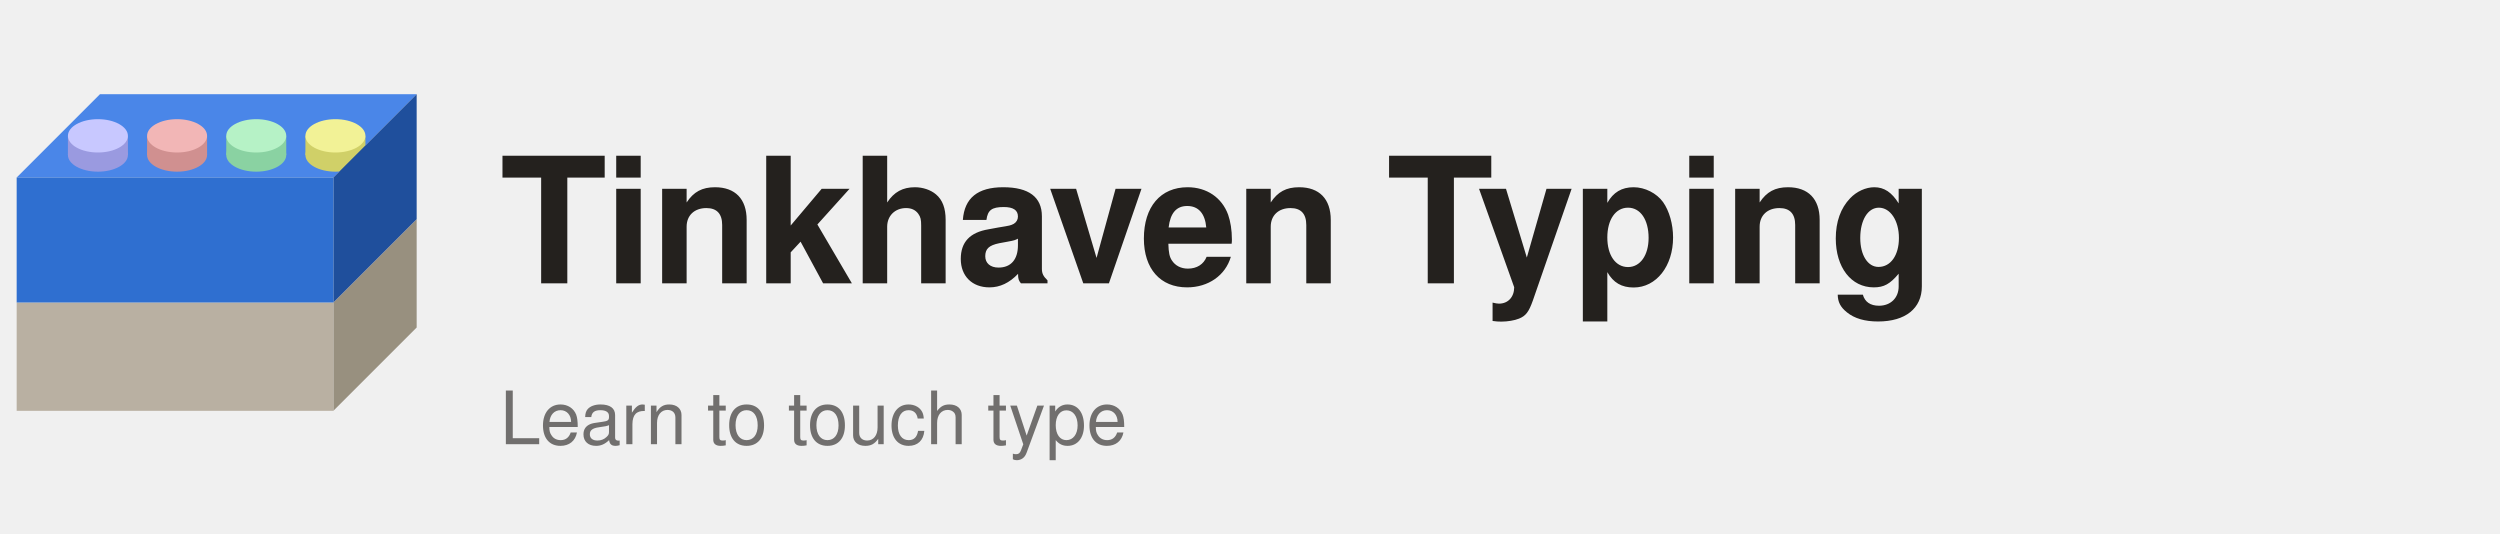
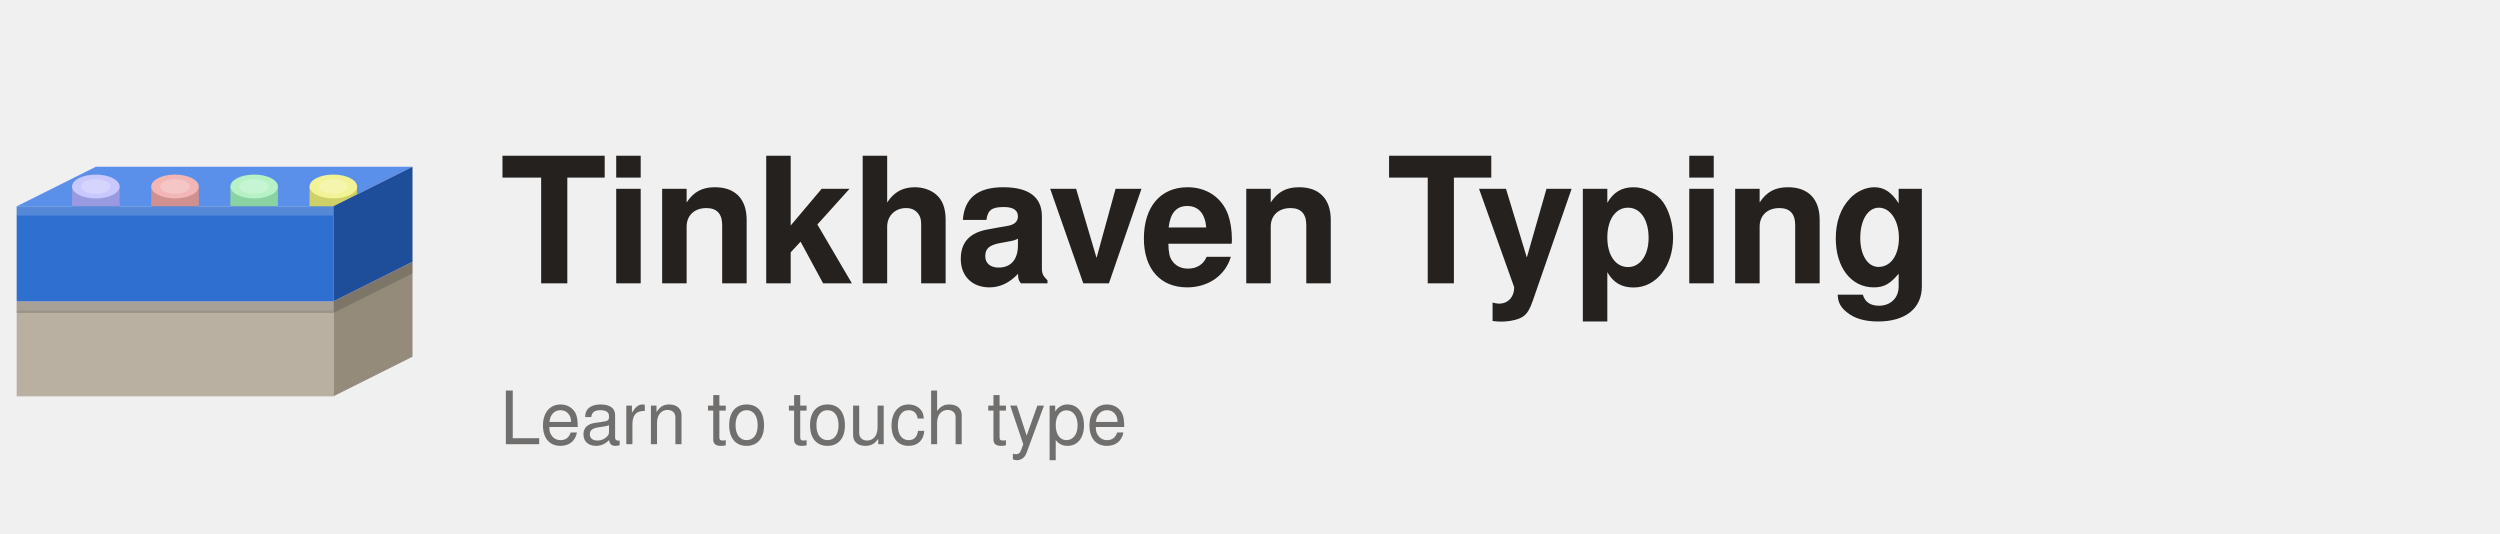
<svg xmlns="http://www.w3.org/2000/svg" viewBox="0 0 300 64" role="img" aria-label="Tinkhaven Typing">
-   <polygon points="40.00,36.30 50.00,26.30 50.00,39.30 40.00,49.30" fill="#98907f" />
-   <polygon points="2.00,36.30 40.00,36.30 40.00,49.30 2.00,49.30" fill="#b9b0a2" />
-   <polygon points="2.00,21.30 12.00,11.30 50.00,11.30 40.00,21.30" fill="#4a86e8" />
-   <ellipse cx="11.75" cy="18.60" rx="3.6" ry="2.0" fill="#9a9ae0" />
-   <rect x="8.15" y="16.30" width="7.2" height="2.3" fill="#9a9ae0" />
-   <ellipse cx="11.75" cy="16.30" rx="3.6" ry="2.0" fill="#c8c8ff" />
-   <ellipse cx="21.25" cy="18.60" rx="3.6" ry="2.0" fill="#d09090" />
-   <rect x="17.65" y="16.30" width="7.2" height="2.3" fill="#d09090" />
-   <ellipse cx="21.25" cy="16.30" rx="3.6" ry="2.0" fill="#f2b6b6" />
-   <ellipse cx="30.75" cy="18.60" rx="3.6" ry="2.0" fill="#8ad2a2" />
-   <rect x="27.15" y="16.30" width="7.2" height="2.3" fill="#8ad2a2" />
-   <ellipse cx="30.75" cy="16.30" rx="3.6" ry="2.0" fill="#b6f2c6" />
-   <ellipse cx="40.25" cy="18.60" rx="3.6" ry="2.0" fill="#d0d068" />
-   <rect x="36.65" y="16.30" width="7.2" height="2.3" fill="#d0d068" />
-   <ellipse cx="40.25" cy="16.30" rx="3.6" ry="2.0" fill="#f2f296" />
-   <polygon points="40.00,21.30 50.00,11.30 50.00,26.30 40.00,36.30" fill="#1f4f9c" />
-   <polygon points="2.00,21.30 40.00,21.30 40.00,36.30 2.00,36.30" fill="#2f6fd0" />
+   <polygon points="40.00,36.16 49.50,31.41 49.50,42.81 40.00,47.56" fill="#948b7b" />
+   <polygon points="2.00,36.16 40.00,36.16 40.00,47.56 2.00,47.56" fill="#b9b0a2" />
+   <rect x="2.00" y="36.16" width="38.00" height="1.1" fill="#fff" opacity=".18" />
+   <rect x="2.00" y="36.16" width="38.00" height="1.4" fill="#000" opacity=".16" />
+   <polygon points="40.00,36.16 49.50,31.41 49.50,32.81 40.00,37.56" fill="#000" opacity=".16" />
+   <polygon points="2.00,24.76 11.50,20.01 49.50,20.01 40.00,24.76" fill="#5a90ea" />
+   <ellipse cx="11.50" cy="24.52" rx="2.85" ry="1.43" fill="#9a9ae0" />
+   <rect x="8.65" y="22.38" width="5.70" height="2.14" fill="#9a9ae0" />
+   <ellipse cx="11.50" cy="22.38" rx="2.85" ry="1.43" fill="#c8c8ff" />
+   <ellipse cx="11.50" cy="22.38" rx="1.77" ry="0.88" fill="#fff" opacity=".22" />
+   <ellipse cx="21.00" cy="24.52" rx="2.85" ry="1.43" fill="#d09090" />
+   <rect x="18.15" y="22.38" width="5.70" height="2.14" fill="#d09090" />
+   <ellipse cx="21.00" cy="22.38" rx="2.85" ry="1.43" fill="#f2b6b6" />
+   <ellipse cx="21.00" cy="22.38" rx="1.77" ry="0.88" fill="#fff" opacity=".22" />
+   <ellipse cx="30.50" cy="24.52" rx="2.85" ry="1.43" fill="#8ad2a2" />
+   <rect x="27.65" y="22.38" width="5.70" height="2.14" fill="#8ad2a2" />
+   <ellipse cx="30.50" cy="22.38" rx="2.85" ry="1.43" fill="#b6f2c6" />
+   <ellipse cx="30.50" cy="22.38" rx="1.77" ry="0.88" fill="#fff" opacity=".22" />
+   <ellipse cx="40.00" cy="24.52" rx="2.85" ry="1.43" fill="#d0d068" />
+   <rect x="37.15" y="22.38" width="5.70" height="2.14" fill="#d0d068" />
+   <ellipse cx="40.00" cy="22.38" rx="2.85" ry="1.43" fill="#f2f296" />
+   <ellipse cx="40.00" cy="22.38" rx="1.77" ry="0.88" fill="#fff" opacity=".22" />
+   <polygon points="40.00,24.76 49.50,20.01 49.50,31.41 40.00,36.16" fill="#1e4d99" />
+   <polygon points="2.00,24.76 40.00,24.76 40.00,36.16 2.00,36.16" fill="#2f6fd0" />
+   <rect x="2.00" y="24.76" width="38.00" height="1.1" fill="#fff" opacity=".18" />
  <text x="60" y="34" font-family="system-ui,-apple-system,'Segoe UI',Helvetica,Arial,'DejaVu Sans',sans-serif" font-size="21" font-weight="650" letter-spacing="-0.25" fill="#24211e" text-anchor="start">Tinkhaven Typing</text>
  <text x="60" y="53.3" font-family="system-ui,-apple-system,'Segoe UI',Helvetica,Arial,'DejaVu Sans',sans-serif" font-size="8.82" fill="#24211e" opacity=".62" text-anchor="start">Learn to touch type</text>
</svg>
